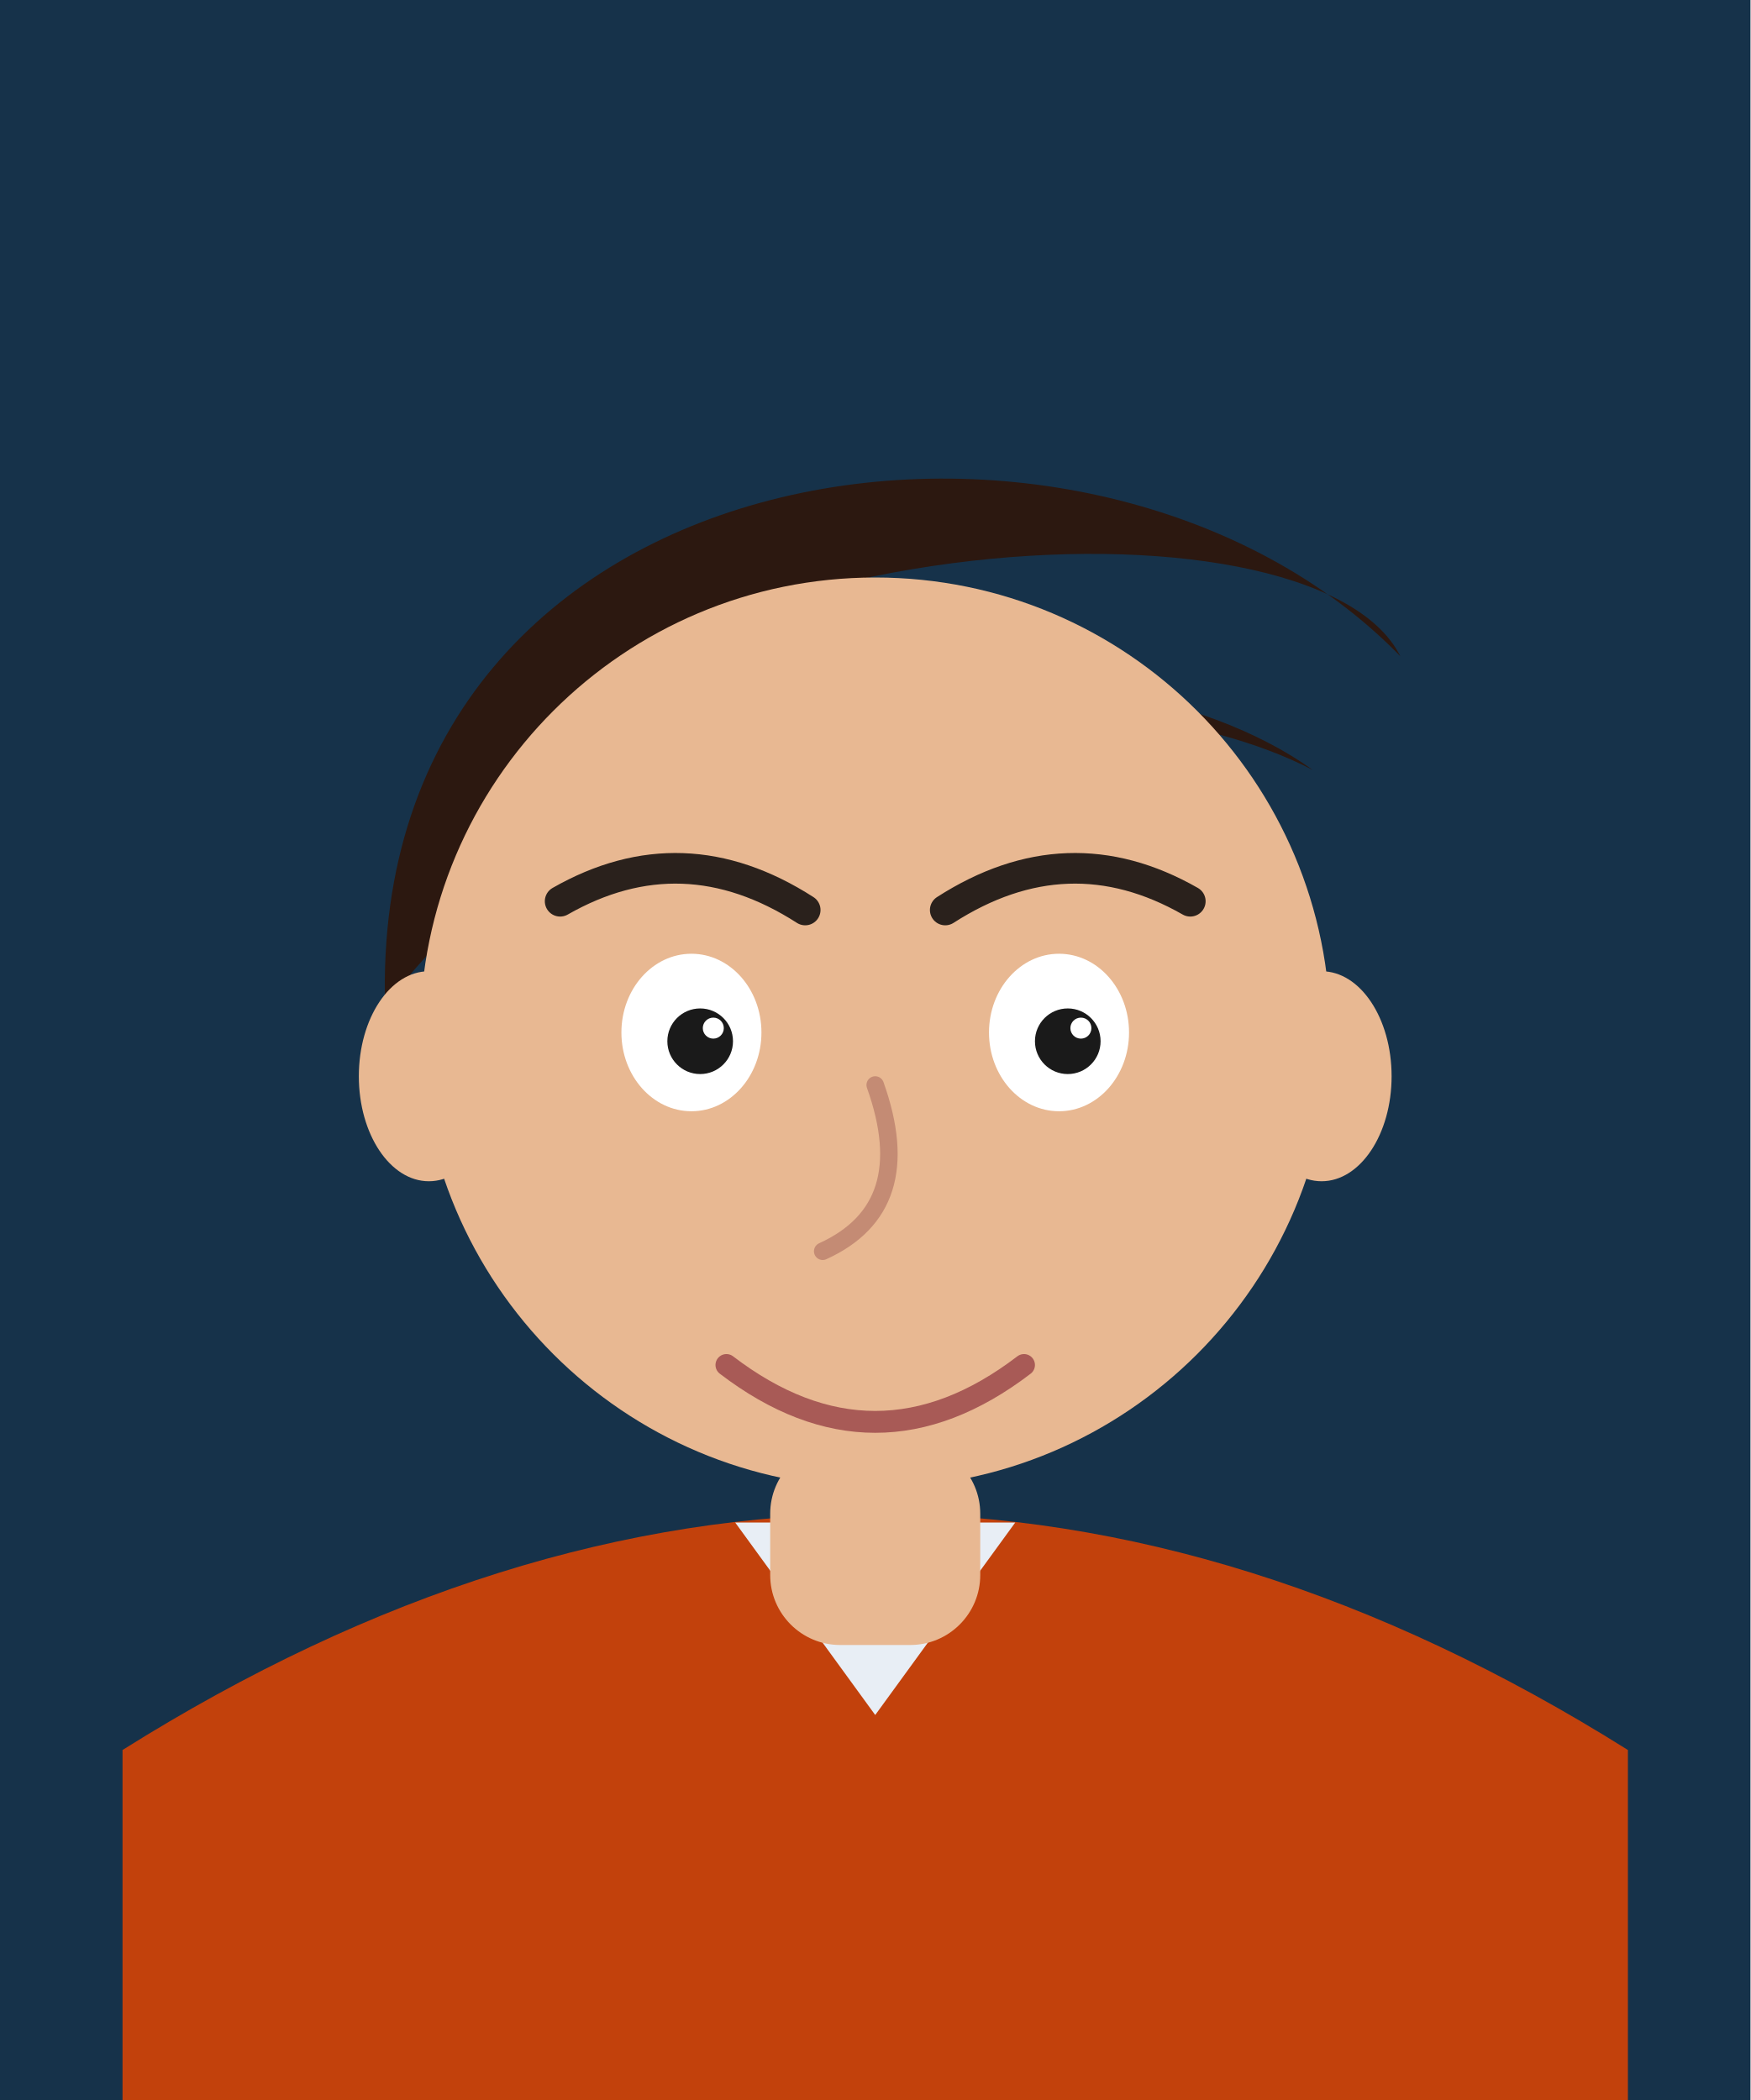
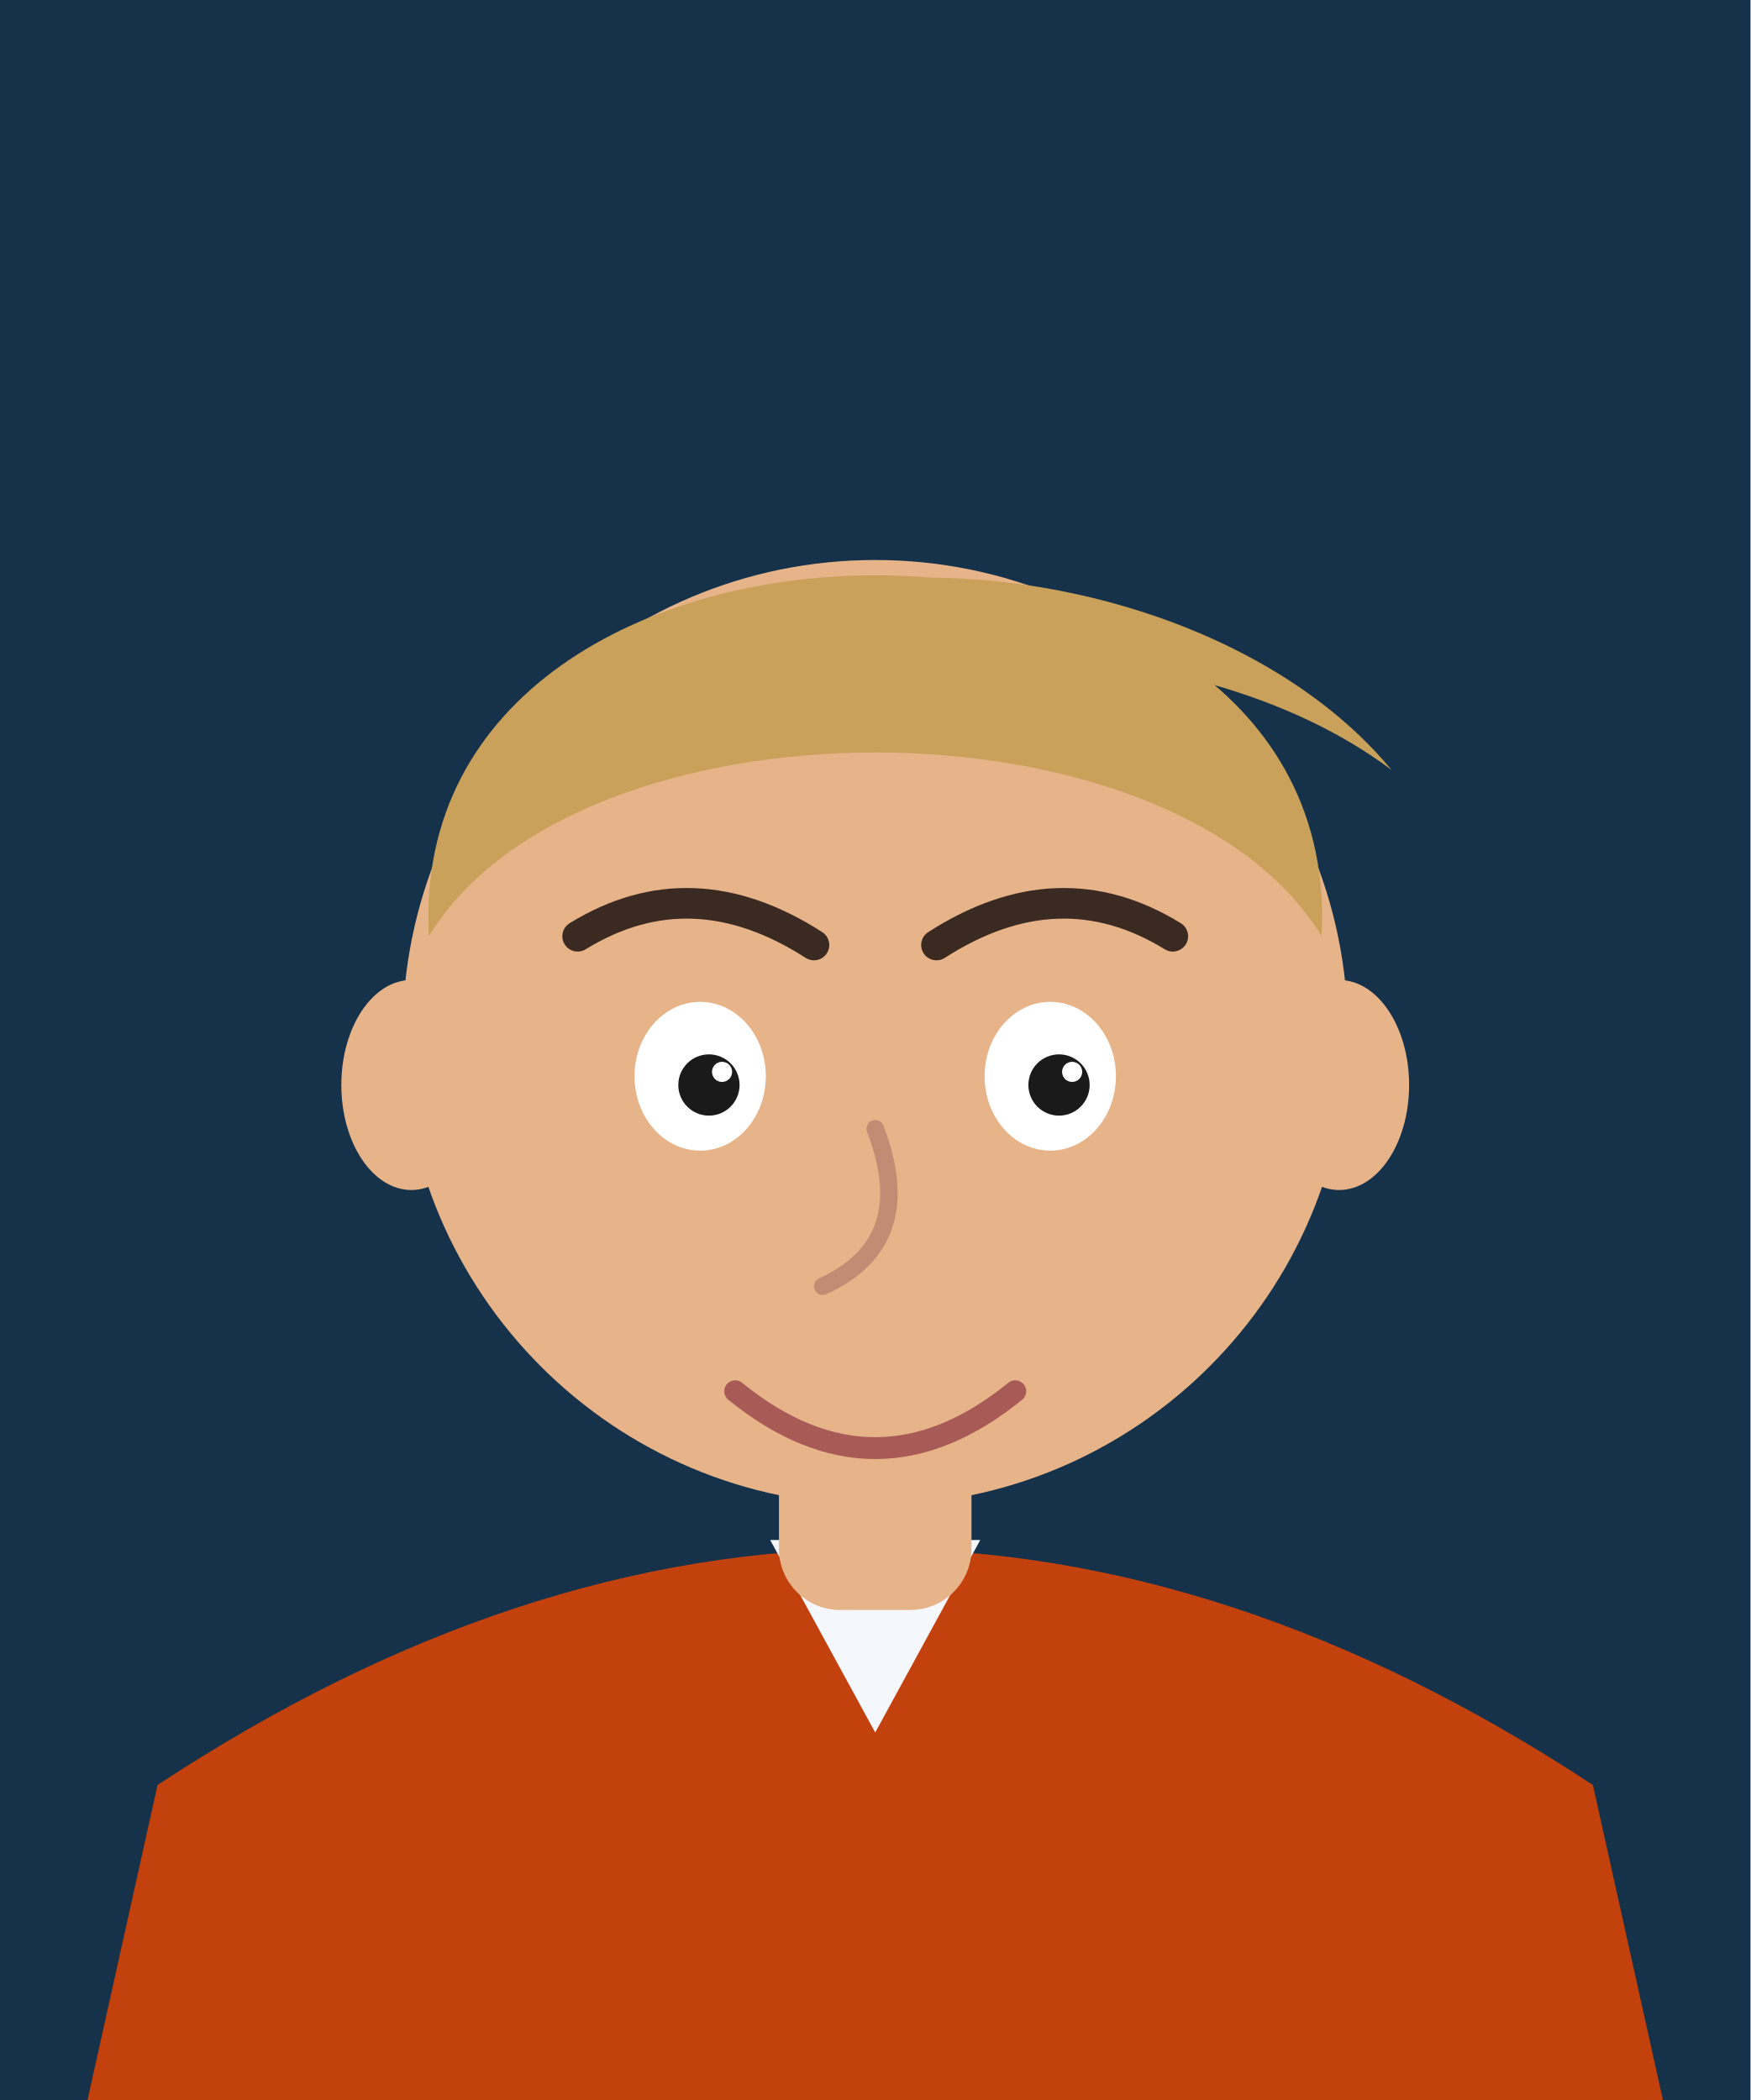
<svg xmlns="http://www.w3.org/2000/svg" viewBox="0 0 400 480">
  <rect width="400" height="480" fill="#16324A" />
-   <path d="M28 400 Q200 292 372 400 L372 480 L28 480 Z" fill="#C2410C" />
-   <path d="M168 348 L200 392 L232 348" fill="#E8EEF5" />
-   <rect x="176" y="330" width="48" height="46" rx="16" fill="#E8B892" />
-   <path d="M88 230 C84 100 250 78 320 150 C300 110 140 120 100 190 C120 150 150 140 188 150 C150 175 110 200 88 230Z" fill="#2C1810" />
-   <path d="M96 200 C130 150 250 140 300 176 C250 150 140 160 96 200Z" fill="#2C1810" />
-   <circle cx="200" cy="236" r="104" fill="#E8B892" />
-   <ellipse cx="98" cy="246" rx="16" ry="24" fill="#E8B892" />
-   <ellipse cx="302" cy="246" rx="16" ry="24" fill="#E8B892" />
-   <path d="M128 206 Q156 190 184 208" fill="none" stroke="#2A211C" stroke-width="7" stroke-linecap="round" />
-   <path d="M216 208 Q244 190 272 206" fill="none" stroke="#2A211C" stroke-width="7" stroke-linecap="round" />
-   <ellipse cx="158" cy="236" rx="16" ry="18" fill="#fff" />
-   <ellipse cx="242" cy="236" rx="16" ry="18" fill="#fff" />
-   <circle cx="160" cy="238" r="7.5" fill="#1a1a1a" />
-   <circle cx="244" cy="238" r="7.5" fill="#1a1a1a" />
-   <circle cx="163" cy="235" r="2.4" fill="#fff" />
-   <circle cx="247" cy="235" r="2.4" fill="#fff" />
-   <path d="M200 248 Q210 276 188 286" fill="none" stroke="#C48B74" stroke-width="4" stroke-linecap="round" />
-   <path d="M166 312 Q200 338 234 312" fill="none" stroke="#A85A56" stroke-width="5" stroke-linecap="round" />
+   <path d="M36 408 Q200 300 364 408 L380 480 L20 480 Z" fill="#C2410C" />
+   <path d="M176 352 L200 396 L224 352 Z" fill="#F4F7FB" />
+   <rect x="178" y="328" width="44" height="40" rx="14" fill="#E7B48A" />
+   <circle cx="200" cy="236" r="108" fill="#E7B48A" />
+   <ellipse cx="94" cy="248" rx="16" ry="24" fill="#E7B48A" />
+   <ellipse cx="306" cy="248" rx="16" ry="24" fill="#E7B48A" />
+   <path d="M98 214 C92 104 308 104 302 214 C268 158 132 158 98 214Z" fill="#C9A15A" />
+   <path d="M150 150 C190 118 280 130 318 176 C270 140 190 148 150 150Z" fill="#C9A15A" />
+   <path d="M132 214 Q158 198 186 216" fill="none" stroke="#3A2A22" stroke-width="7" stroke-linecap="round" />
+   <path d="M214 216 Q242 198 268 214" fill="none" stroke="#3A2A22" stroke-width="7" stroke-linecap="round" />
+   <ellipse cx="160" cy="246" rx="15" ry="17" fill="#fff" />
+   <ellipse cx="240" cy="246" rx="15" ry="17" fill="#fff" />
+   <circle cx="162" cy="248" r="7" fill="#1a1a1a" />
+   <circle cx="242" cy="248" r="7" fill="#1a1a1a" />
+   <circle cx="165" cy="245" r="2.3" fill="#fff" />
+   <circle cx="245" cy="245" r="2.3" fill="#fff" />
+   <path d="M200 258 Q210 284 188 294" fill="none" stroke="#C48B74" stroke-width="4" stroke-linecap="round" />
+   <path d="M168 318 Q200 344 232 318" fill="none" stroke="#A85A56" stroke-width="5" stroke-linecap="round" />
</svg>
